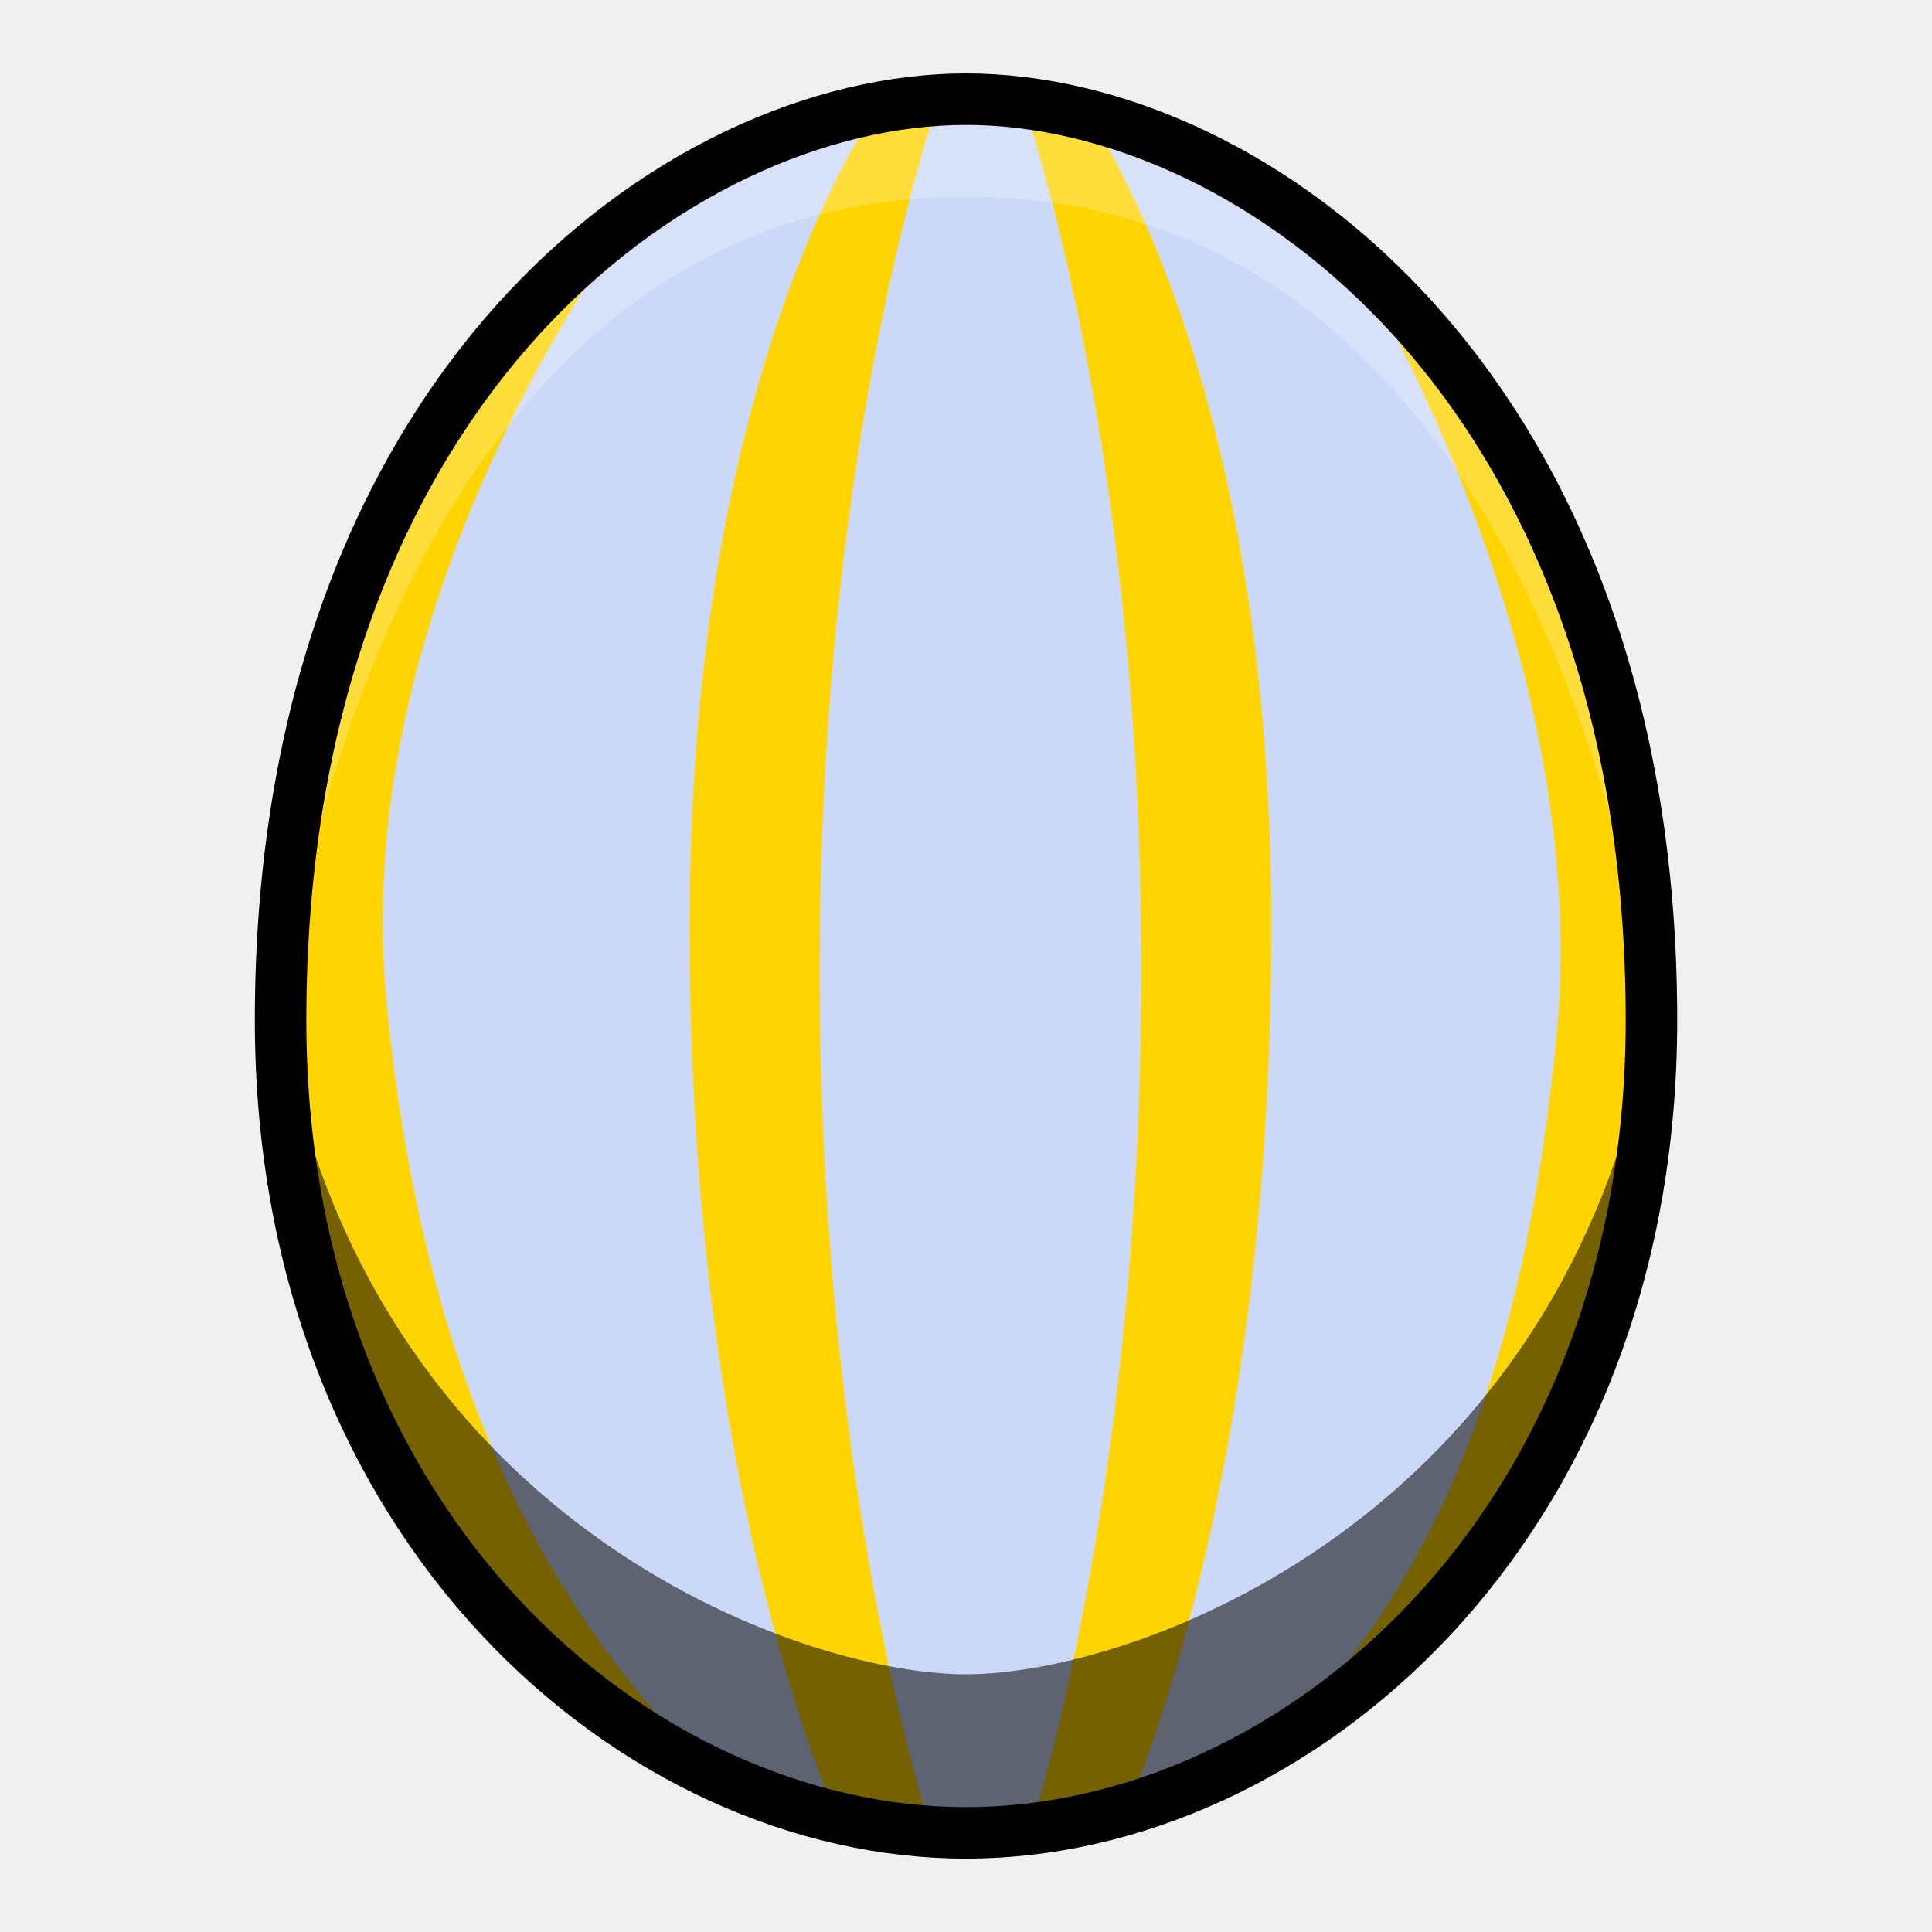
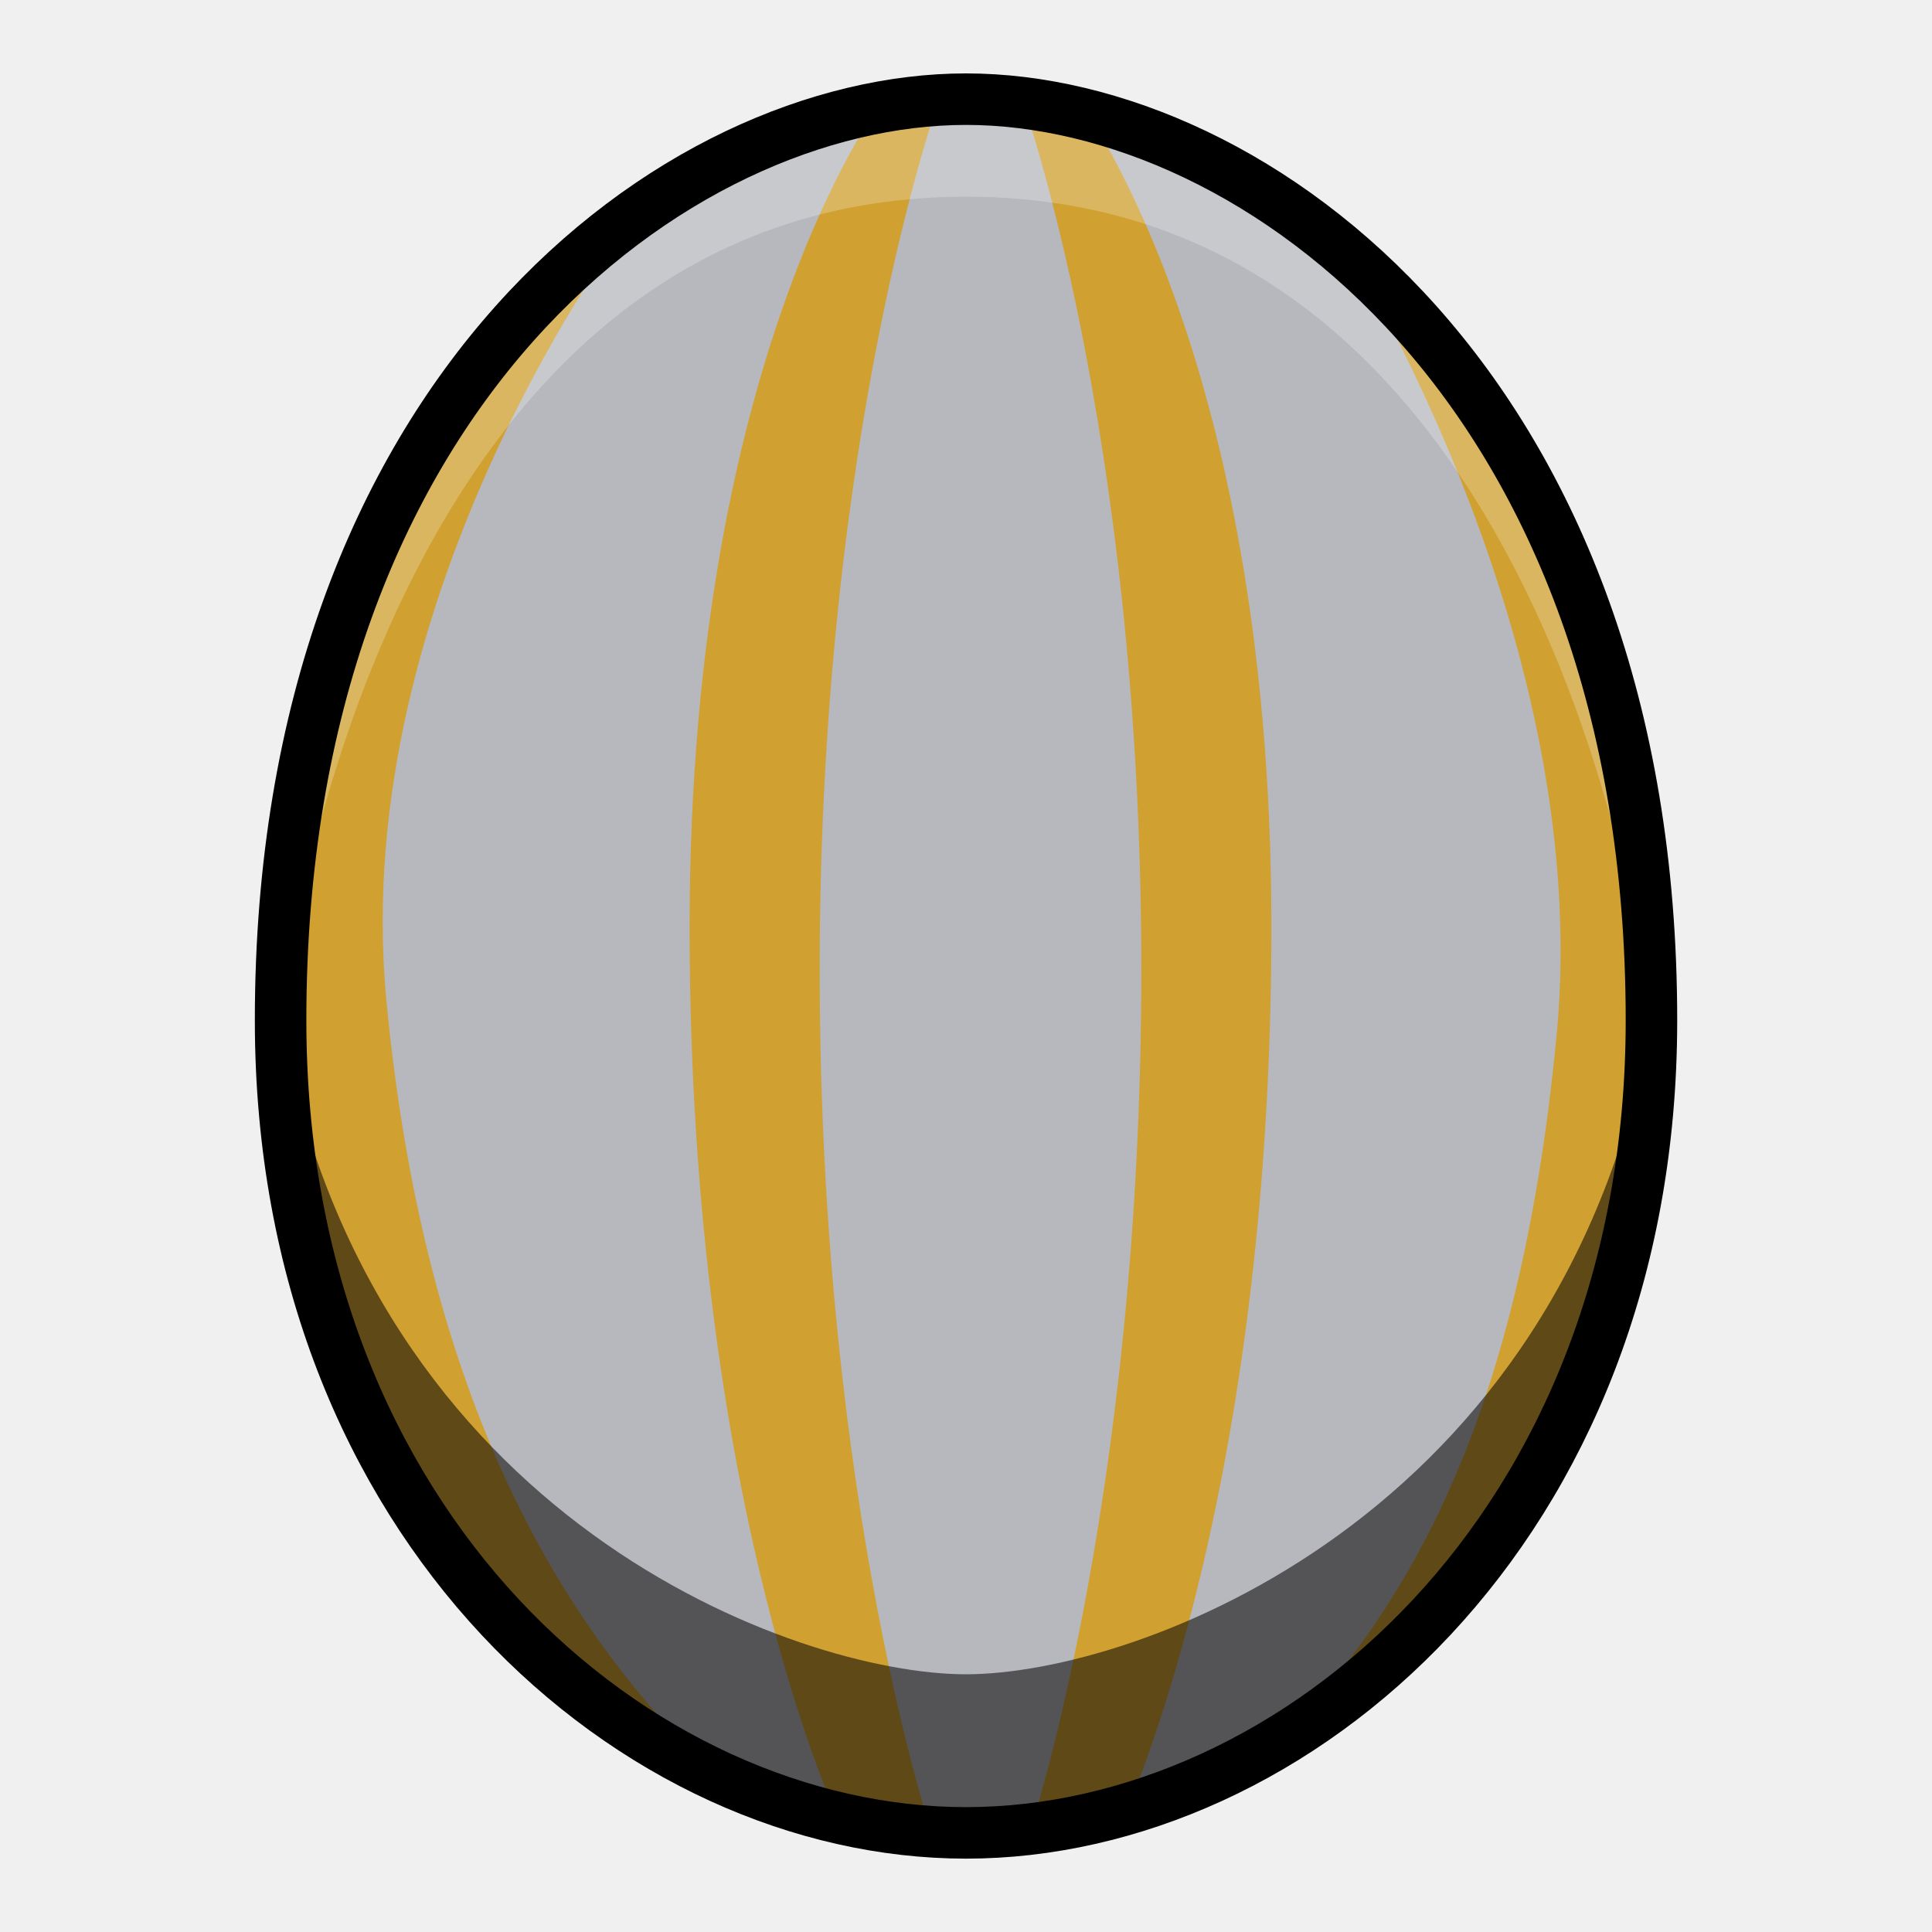
<svg xmlns="http://www.w3.org/2000/svg" viewBox="0 0 39.687 39.687">
-   <path d="M19.844 2.037c-5.953 0-14.08 5.977-14.08 18.922 0 10.442 7.34 16.692 14.08 16.692s14.08-6.25 14.08-16.692c0-12.945-8.127-18.922-14.08-18.922z" fill="#ccd8f8" />
-   <path d="M18.26 1.866s-4.094 5.148-4.094 17.175c0 12.027 3.126 18.497 3.126 18.497l1.914.33s-2.368-6.867-2.368-17.959c0-11.091 2.463-17.9 2.463-17.9l-1.04-.143zm3.762 0-1.04.142s2.463 6.81 2.463 17.901c0 11.092-2.368 17.96-2.368 17.96l1.913-.331s3.127-6.47 3.127-18.497c0-12.027-4.095-17.175-4.095-17.175zm-9.077 2.67c-3.49 1.998-8.068 9.026-7.065 18.848 1.002 9.822 8.436 12.713 8.436 12.713-2.693-2.74-5.575-7.135-6.379-15.545-.803-8.41 5.008-16.016 5.008-16.016zm14.392 0s5.444 8.308 4.64 16.718c-.802 8.41-3.317 12.102-6.01 14.843 0 0 6.961-2.985 7.964-12.807 1.002-9.823-3.102-16.756-6.594-18.754z" fill="#ffd400" />
+   <path d="M19.844 2.037c-5.953 0-14.08 5.977-14.08 18.922 0 10.442 7.34 16.692 14.08 16.692s14.08-6.25 14.08-16.692c0-12.945-8.127-18.922-14.08-18.922z" fill="#b6b8be" />
+   <path d="M18.26 1.866s-4.094 5.148-4.094 17.175c0 12.027 3.126 18.497 3.126 18.497l1.914.33s-2.368-6.867-2.368-17.959c0-11.091 2.463-17.9 2.463-17.9l-1.04-.143zm3.762 0-1.04.142s2.463 6.81 2.463 17.901c0 11.092-2.368 17.96-2.368 17.96l1.913-.331s3.127-6.47 3.127-18.497c0-12.027-4.095-17.175-4.095-17.175zm-9.077 2.67c-3.49 1.998-8.068 9.026-7.065 18.848 1.002 9.822 8.436 12.713 8.436 12.713-2.693-2.74-5.575-7.135-6.379-15.545-.803-8.41 5.008-16.016 5.008-16.016zm14.392 0s5.444 8.308 4.64 16.718c-.802 8.41-3.317 12.102-6.01 14.843 0 0 6.961-2.985 7.964-12.807 1.002-9.823-3.102-16.756-6.594-18.754z" fill="#d0a031" />
  <path d="M19.844 2.037c-8.886 0-14.08 9.48-14.08 18.922 0 0 1.718-16.918 14.08-16.918s14.08 16.918 14.08 16.918c0-9.441-5.195-18.922-14.08-18.922z" opacity=".238" fill="#fff" />
  <path d="M5.764 20.96c.25 12.681 10.938 16.69 14.08 16.69 3.141 0 13.83-4.009 14.08-16.69-1.822 10.269-10.607 13.433-14.08 13.433-3.474 0-12.258-3.164-14.08-13.434z" opacity=".541" />
  <path d="M19.844 2.037c-5.953 0-14.08 5.976-14.08 18.922 0 10.442 7.34 16.692 14.08 16.692s14.08-6.25 14.08-16.692c0-12.946-8.127-18.922-14.08-18.922z" fill="none" stroke="#000" stroke-width="1.058" />
</svg>
